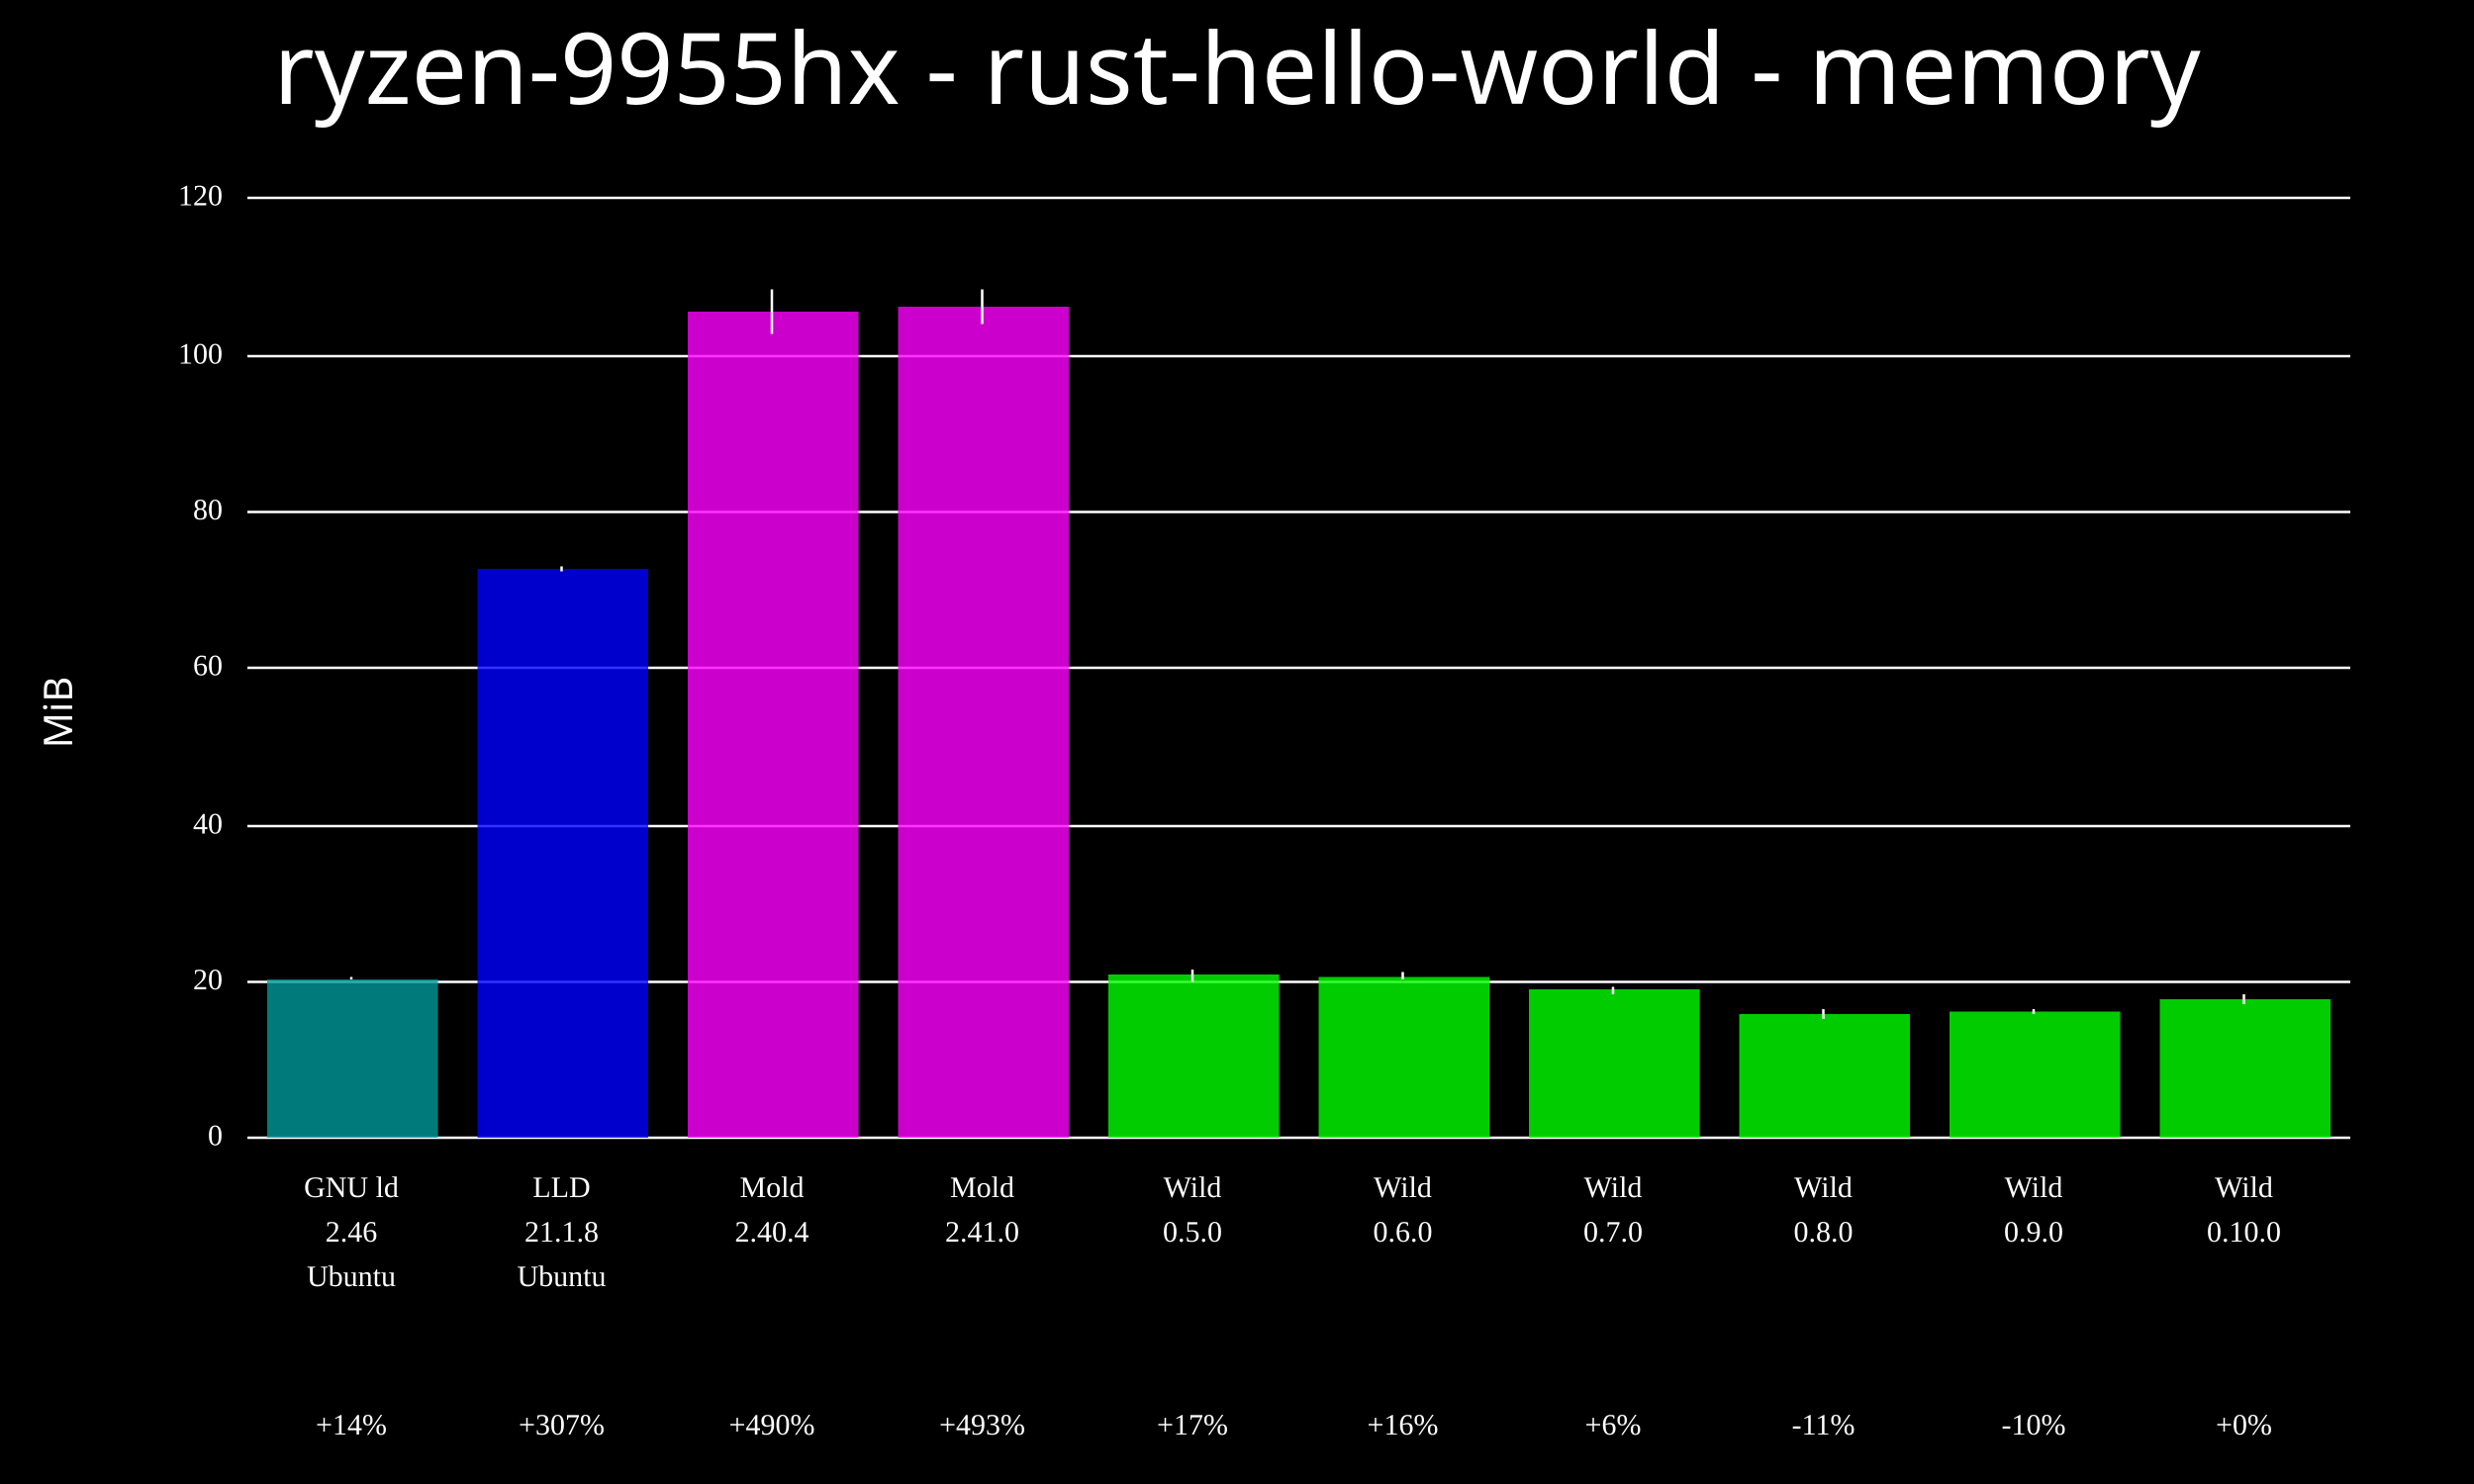
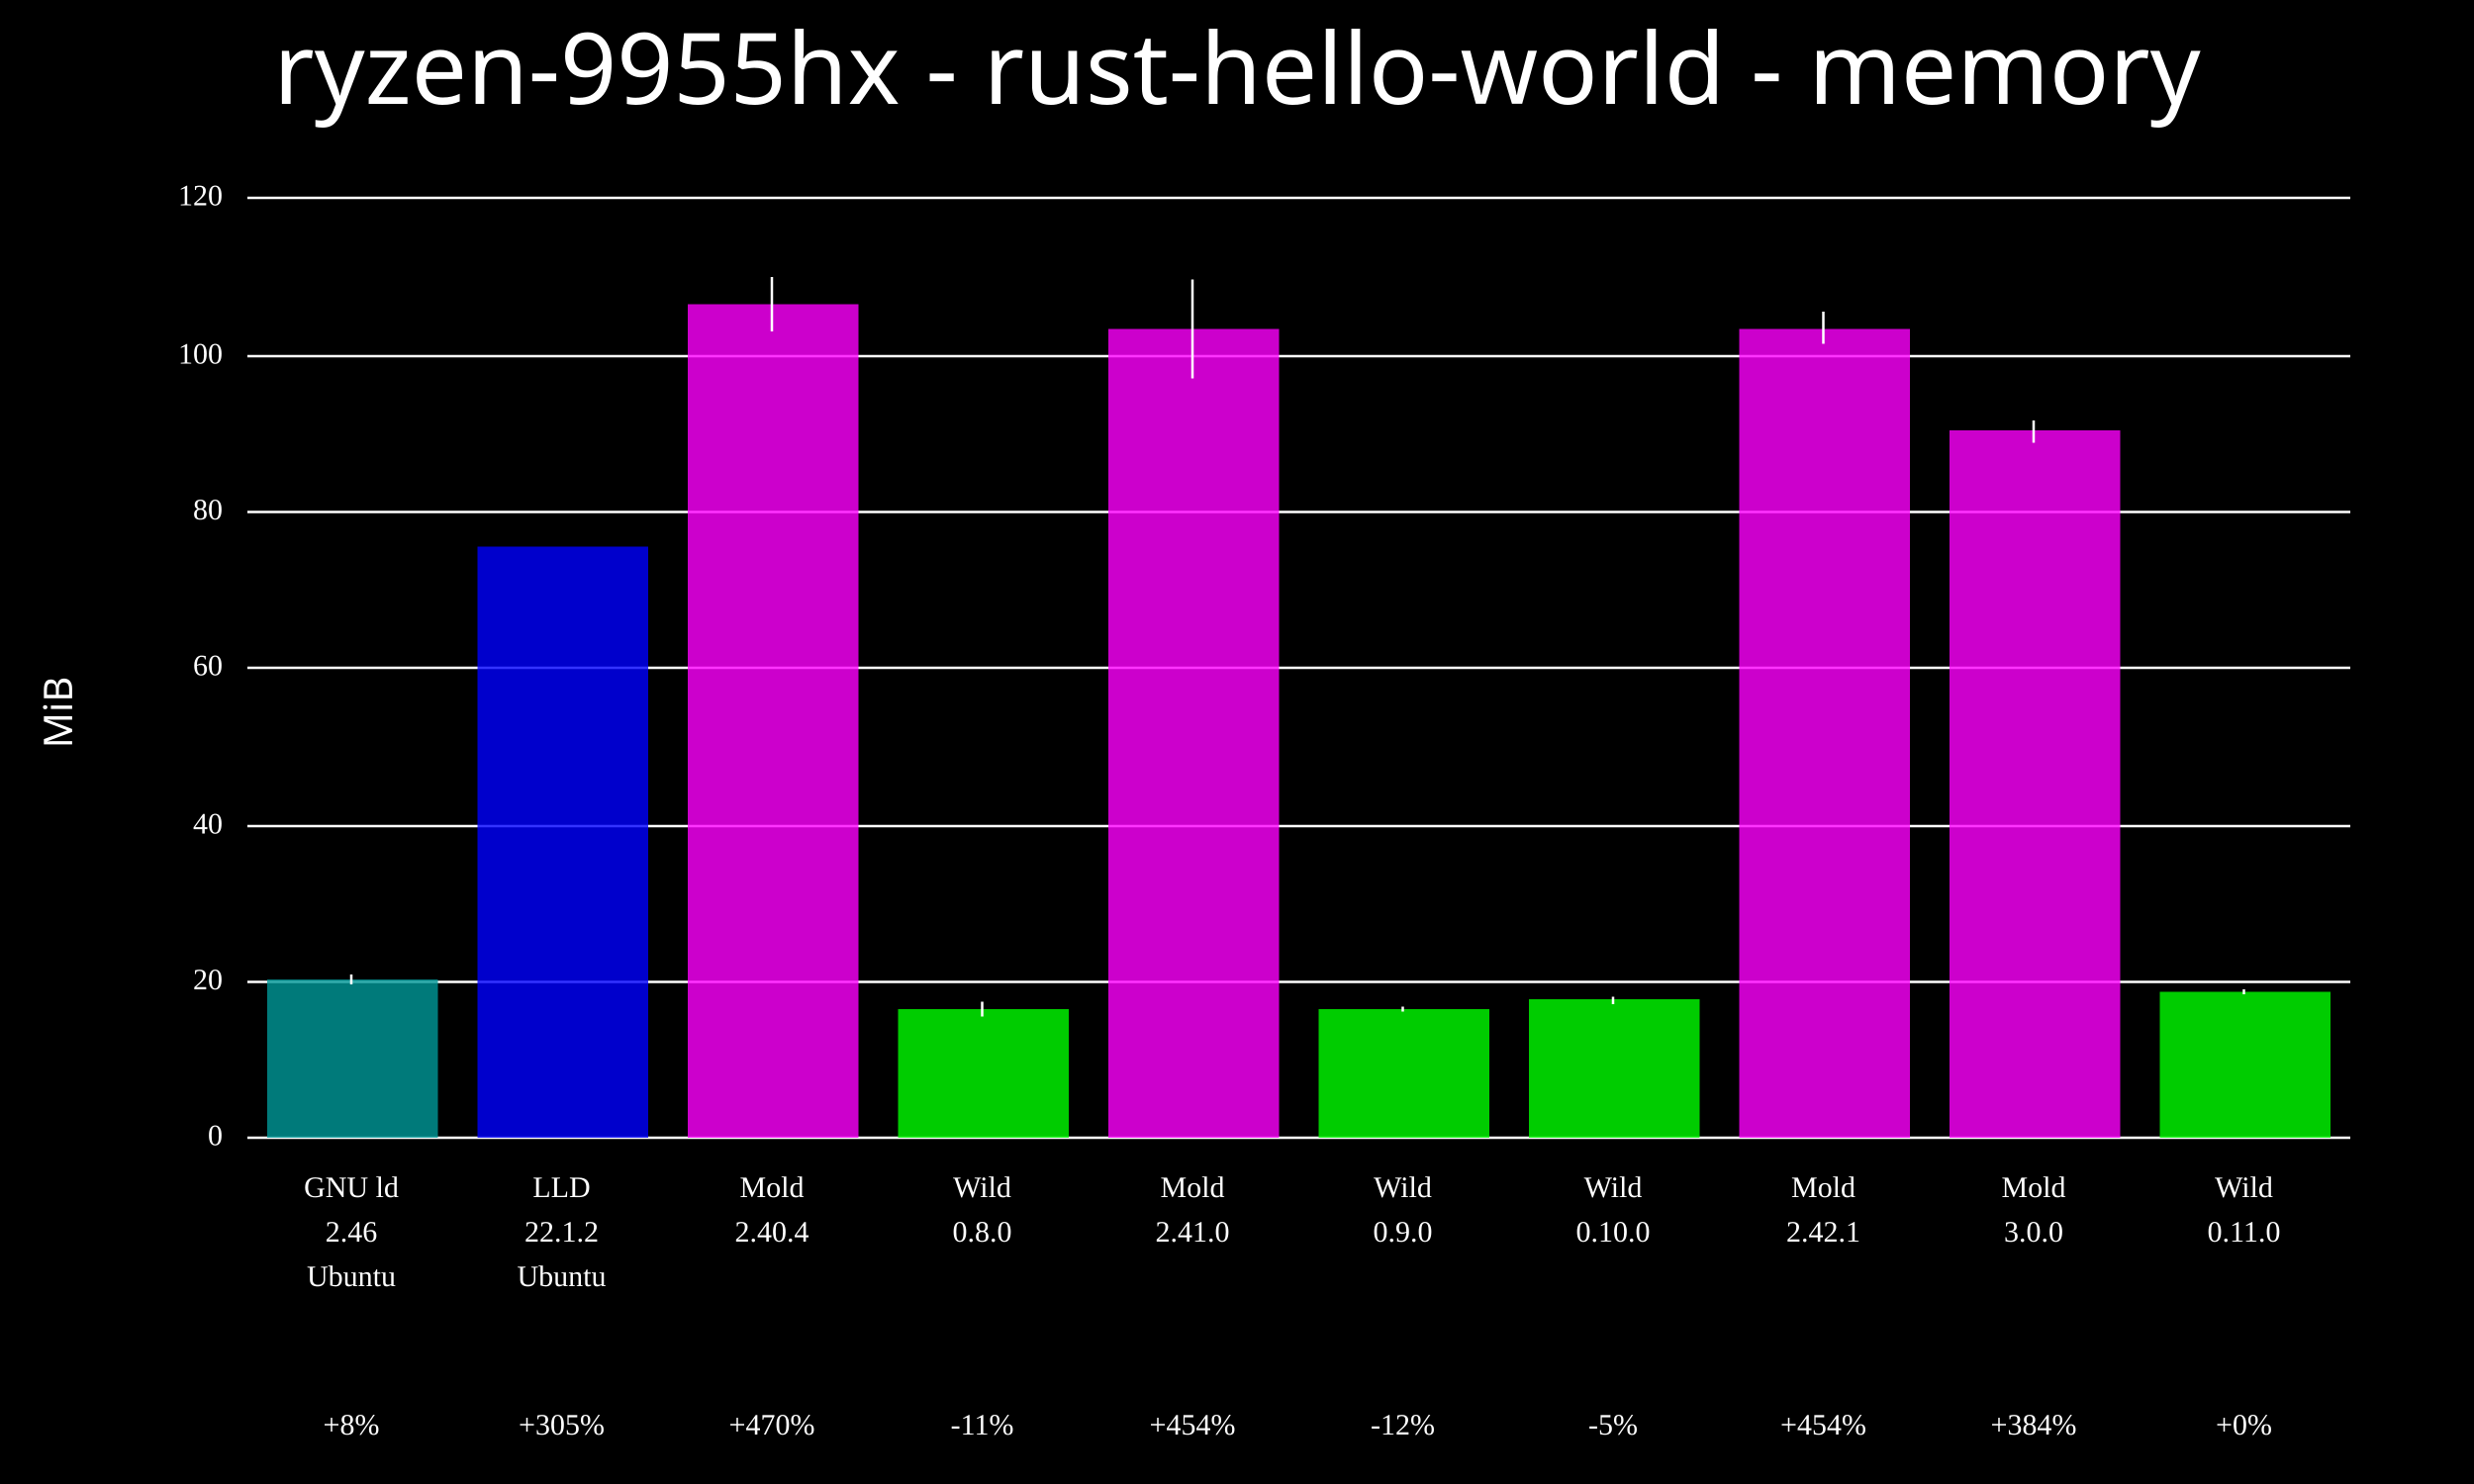
<svg xmlns="http://www.w3.org/2000/svg" width="1000" height="600" viewBox="0 0 1000 600">
  <rect x="0" y="0" width="1000" height="600" fill="#000000" />
  <text x="500" y="10" dy="0.8em" text-anchor="middle" font-family="sans-serif" font-size="40" fill="#FFFFFF">
ryzen-9955hx - rust-hello-world - memory</text>
  <text x="5" y="300" dy="0.76em" text-anchor="middle" font-family="sans-serif" font-size="16" fill="#FFFFFF" transform="rotate(270, 5, 288)">MiB</text>
  <line x1="100" y1="460" x2="950" y2="460" stroke="#FFFFFF" />
  <text x="90" y="460" dy="0.5ex" text-anchor="end" fill="#FFFFFF">0</text>
  <line x1="100" y1="397" x2="950" y2="397" stroke="#FFFFFF" />
  <text x="90" y="397" dy="0.5ex" text-anchor="end" fill="#FFFFFF">20</text>
  <line x1="100" y1="334" x2="950" y2="334" stroke="#FFFFFF" />
  <text x="90" y="334" dy="0.5ex" text-anchor="end" fill="#FFFFFF">40</text>
  <line x1="100" y1="270" x2="950" y2="270" stroke="#FFFFFF" />
  <text x="90" y="270" dy="0.5ex" text-anchor="end" fill="#FFFFFF">60</text>
  <line x1="100" y1="207" x2="950" y2="207" stroke="#FFFFFF" />
  <text x="90" y="207" dy="0.5ex" text-anchor="end" fill="#FFFFFF">80</text>
  <line x1="100" y1="144" x2="950" y2="144" stroke="#FFFFFF" />
  <text x="90" y="144" dy="0.5ex" text-anchor="end" fill="#FFFFFF">100</text>
  <line x1="100" y1="80" x2="950" y2="80" stroke="#FFFFFF" />
  <text x="90" y="80" dy="0.5ex" text-anchor="end" fill="#FFFFFF">120</text>
  <rect fill="#009999" opacity="0.8" x="108" y="396" width="69" height="64" />
-   <line stroke="#FFFFFF" x1="142" y1="395" x2="142" y2="396" />
+   <line stroke="#FFFFFF" x1="142" y1="394" x2="142" y2="398" />
  <text x="142" y="484" fill="#FFFFFF" text-anchor="middle">GNU ld</text>
  <text x="142" y="502" fill="#FFFFFF" text-anchor="middle">2.46</text>
  <text x="142" y="520" fill="#FFFFFF" text-anchor="middle">Ubuntu</text>
-   <text x="142" y="580" fill="#FFFFFF" text-anchor="middle">+14%</text>
-   <rect fill="#0000FF" opacity="0.8" x="193" y="230" width="69" height="230" />
-   <line stroke="#FFFFFF" x1="227" y1="229" x2="227" y2="231" />
+   <text x="142" y="580" fill="#FFFFFF" text-anchor="middle">+8%</text>
+   <rect fill="#0000FF" opacity="0.8" x="193" y="221" width="69" height="239" />
+   <line stroke="#FFFFFF" x1="227" y1="221" x2="227" y2="221" />
  <text x="227" y="484" fill="#FFFFFF" text-anchor="middle">LLD</text>
-   <text x="227" y="502" fill="#FFFFFF" text-anchor="middle">21.1.8</text>
+   <text x="227" y="502" fill="#FFFFFF" text-anchor="middle">22.1.2</text>
  <text x="227" y="520" fill="#FFFFFF" text-anchor="middle">Ubuntu</text>
-   <text x="227" y="580" fill="#FFFFFF" text-anchor="middle">+307%</text>
-   <rect fill="#FF00FF" opacity="0.8" x="278" y="126" width="69" height="334" />
-   <line stroke="#FFFFFF" x1="312" y1="117" x2="312" y2="135" />
+   <text x="227" y="580" fill="#FFFFFF" text-anchor="middle">+305%</text>
+   <rect fill="#FF00FF" opacity="0.8" x="278" y="123" width="69" height="337" />
+   <line stroke="#FFFFFF" x1="312" y1="112" x2="312" y2="134" />
  <text x="312" y="484" fill="#FFFFFF" text-anchor="middle">Mold</text>
  <text x="312" y="502" fill="#FFFFFF" text-anchor="middle">2.40.4</text>
-   <text x="312" y="580" fill="#FFFFFF" text-anchor="middle">+490%</text>
-   <rect fill="#FF00FF" opacity="0.8" x="363" y="124" width="69" height="336" />
-   <line stroke="#FFFFFF" x1="397" y1="117" x2="397" y2="131" />
-   <text x="397" y="484" fill="#FFFFFF" text-anchor="middle">Mold</text>
-   <text x="397" y="502" fill="#FFFFFF" text-anchor="middle">2.41.0</text>
-   <text x="397" y="580" fill="#FFFFFF" text-anchor="middle">+493%</text>
-   <rect fill="#00FF00" opacity="0.8" x="448" y="394" width="69" height="66" />
-   <line stroke="#FFFFFF" x1="482" y1="392" x2="482" y2="397" />
-   <text x="482" y="484" fill="#FFFFFF" text-anchor="middle">Wild</text>
-   <text x="482" y="502" fill="#FFFFFF" text-anchor="middle">0.5.0</text>
-   <text x="482" y="580" fill="#FFFFFF" text-anchor="middle">+17%</text>
-   <rect fill="#00FF00" opacity="0.8" x="533" y="395" width="69" height="65" />
-   <line stroke="#FFFFFF" x1="567" y1="393" x2="567" y2="396" />
+   <text x="312" y="580" fill="#FFFFFF" text-anchor="middle">+470%</text>
+   <rect fill="#00FF00" opacity="0.8" x="363" y="408" width="69" height="52" />
+   <line stroke="#FFFFFF" x1="397" y1="405" x2="397" y2="411" />
+   <text x="397" y="484" fill="#FFFFFF" text-anchor="middle">Wild</text>
+   <text x="397" y="502" fill="#FFFFFF" text-anchor="middle">0.8.0</text>
+   <text x="397" y="580" fill="#FFFFFF" text-anchor="middle">-11%</text>
+   <rect fill="#FF00FF" opacity="0.8" x="448" y="133" width="69" height="327" />
+   <line stroke="#FFFFFF" x1="482" y1="113" x2="482" y2="153" />
+   <text x="482" y="484" fill="#FFFFFF" text-anchor="middle">Mold</text>
+   <text x="482" y="502" fill="#FFFFFF" text-anchor="middle">2.41.0</text>
+   <text x="482" y="580" fill="#FFFFFF" text-anchor="middle">+454%</text>
+   <rect fill="#00FF00" opacity="0.8" x="533" y="408" width="69" height="52" />
+   <line stroke="#FFFFFF" x1="567" y1="407" x2="567" y2="409" />
  <text x="567" y="484" fill="#FFFFFF" text-anchor="middle">Wild</text>
-   <text x="567" y="502" fill="#FFFFFF" text-anchor="middle">0.6.0</text>
-   <text x="567" y="580" fill="#FFFFFF" text-anchor="middle">+16%</text>
-   <rect fill="#00FF00" opacity="0.8" x="618" y="400" width="69" height="60" />
-   <line stroke="#FFFFFF" x1="652" y1="399" x2="652" y2="402" />
+   <text x="567" y="502" fill="#FFFFFF" text-anchor="middle">0.9.0</text>
+   <text x="567" y="580" fill="#FFFFFF" text-anchor="middle">-12%</text>
+   <rect fill="#00FF00" opacity="0.8" x="618" y="404" width="69" height="56" />
+   <line stroke="#FFFFFF" x1="652" y1="403" x2="652" y2="406" />
  <text x="652" y="484" fill="#FFFFFF" text-anchor="middle">Wild</text>
-   <text x="652" y="502" fill="#FFFFFF" text-anchor="middle">0.7.0</text>
-   <text x="652" y="580" fill="#FFFFFF" text-anchor="middle">+6%</text>
-   <rect fill="#00FF00" opacity="0.8" x="703" y="410" width="69" height="50" />
-   <line stroke="#FFFFFF" x1="737" y1="408" x2="737" y2="412" />
-   <text x="737" y="484" fill="#FFFFFF" text-anchor="middle">Wild</text>
-   <text x="737" y="502" fill="#FFFFFF" text-anchor="middle">0.8.0</text>
-   <text x="737" y="580" fill="#FFFFFF" text-anchor="middle">-11%</text>
-   <rect fill="#00FF00" opacity="0.8" x="788" y="409" width="69" height="51" />
-   <line stroke="#FFFFFF" x1="822" y1="408" x2="822" y2="410" />
-   <text x="822" y="484" fill="#FFFFFF" text-anchor="middle">Wild</text>
-   <text x="822" y="502" fill="#FFFFFF" text-anchor="middle">0.9.0</text>
-   <text x="822" y="580" fill="#FFFFFF" text-anchor="middle">-10%</text>
-   <rect fill="#00FF00" opacity="0.8" x="873" y="404" width="69" height="56" />
-   <line stroke="#FFFFFF" x1="907" y1="402" x2="907" y2="406" />
+   <text x="652" y="502" fill="#FFFFFF" text-anchor="middle">0.10.0</text>
+   <text x="652" y="580" fill="#FFFFFF" text-anchor="middle">-5%</text>
+   <rect fill="#FF00FF" opacity="0.8" x="703" y="133" width="69" height="327" />
+   <line stroke="#FFFFFF" x1="737" y1="126" x2="737" y2="139" />
+   <text x="737" y="484" fill="#FFFFFF" text-anchor="middle">Mold</text>
+   <text x="737" y="502" fill="#FFFFFF" text-anchor="middle">2.42.1</text>
+   <text x="737" y="580" fill="#FFFFFF" text-anchor="middle">+454%</text>
+   <rect fill="#FF00FF" opacity="0.8" x="788" y="174" width="69" height="286" />
+   <line stroke="#FFFFFF" x1="822" y1="170" x2="822" y2="179" />
+   <text x="822" y="484" fill="#FFFFFF" text-anchor="middle">Mold</text>
+   <text x="822" y="502" fill="#FFFFFF" text-anchor="middle">3.0.0</text>
+   <text x="822" y="580" fill="#FFFFFF" text-anchor="middle">+384%</text>
+   <rect fill="#00FF00" opacity="0.8" x="873" y="401" width="69" height="59" />
+   <line stroke="#FFFFFF" x1="907" y1="400" x2="907" y2="402" />
  <text x="907" y="484" fill="#FFFFFF" text-anchor="middle">Wild</text>
-   <text x="907" y="502" fill="#FFFFFF" text-anchor="middle">0.10.0</text>
+   <text x="907" y="502" fill="#FFFFFF" text-anchor="middle">0.11.0</text>
  <text x="907" y="580" fill="#FFFFFF" text-anchor="middle">+0%</text>
</svg>
